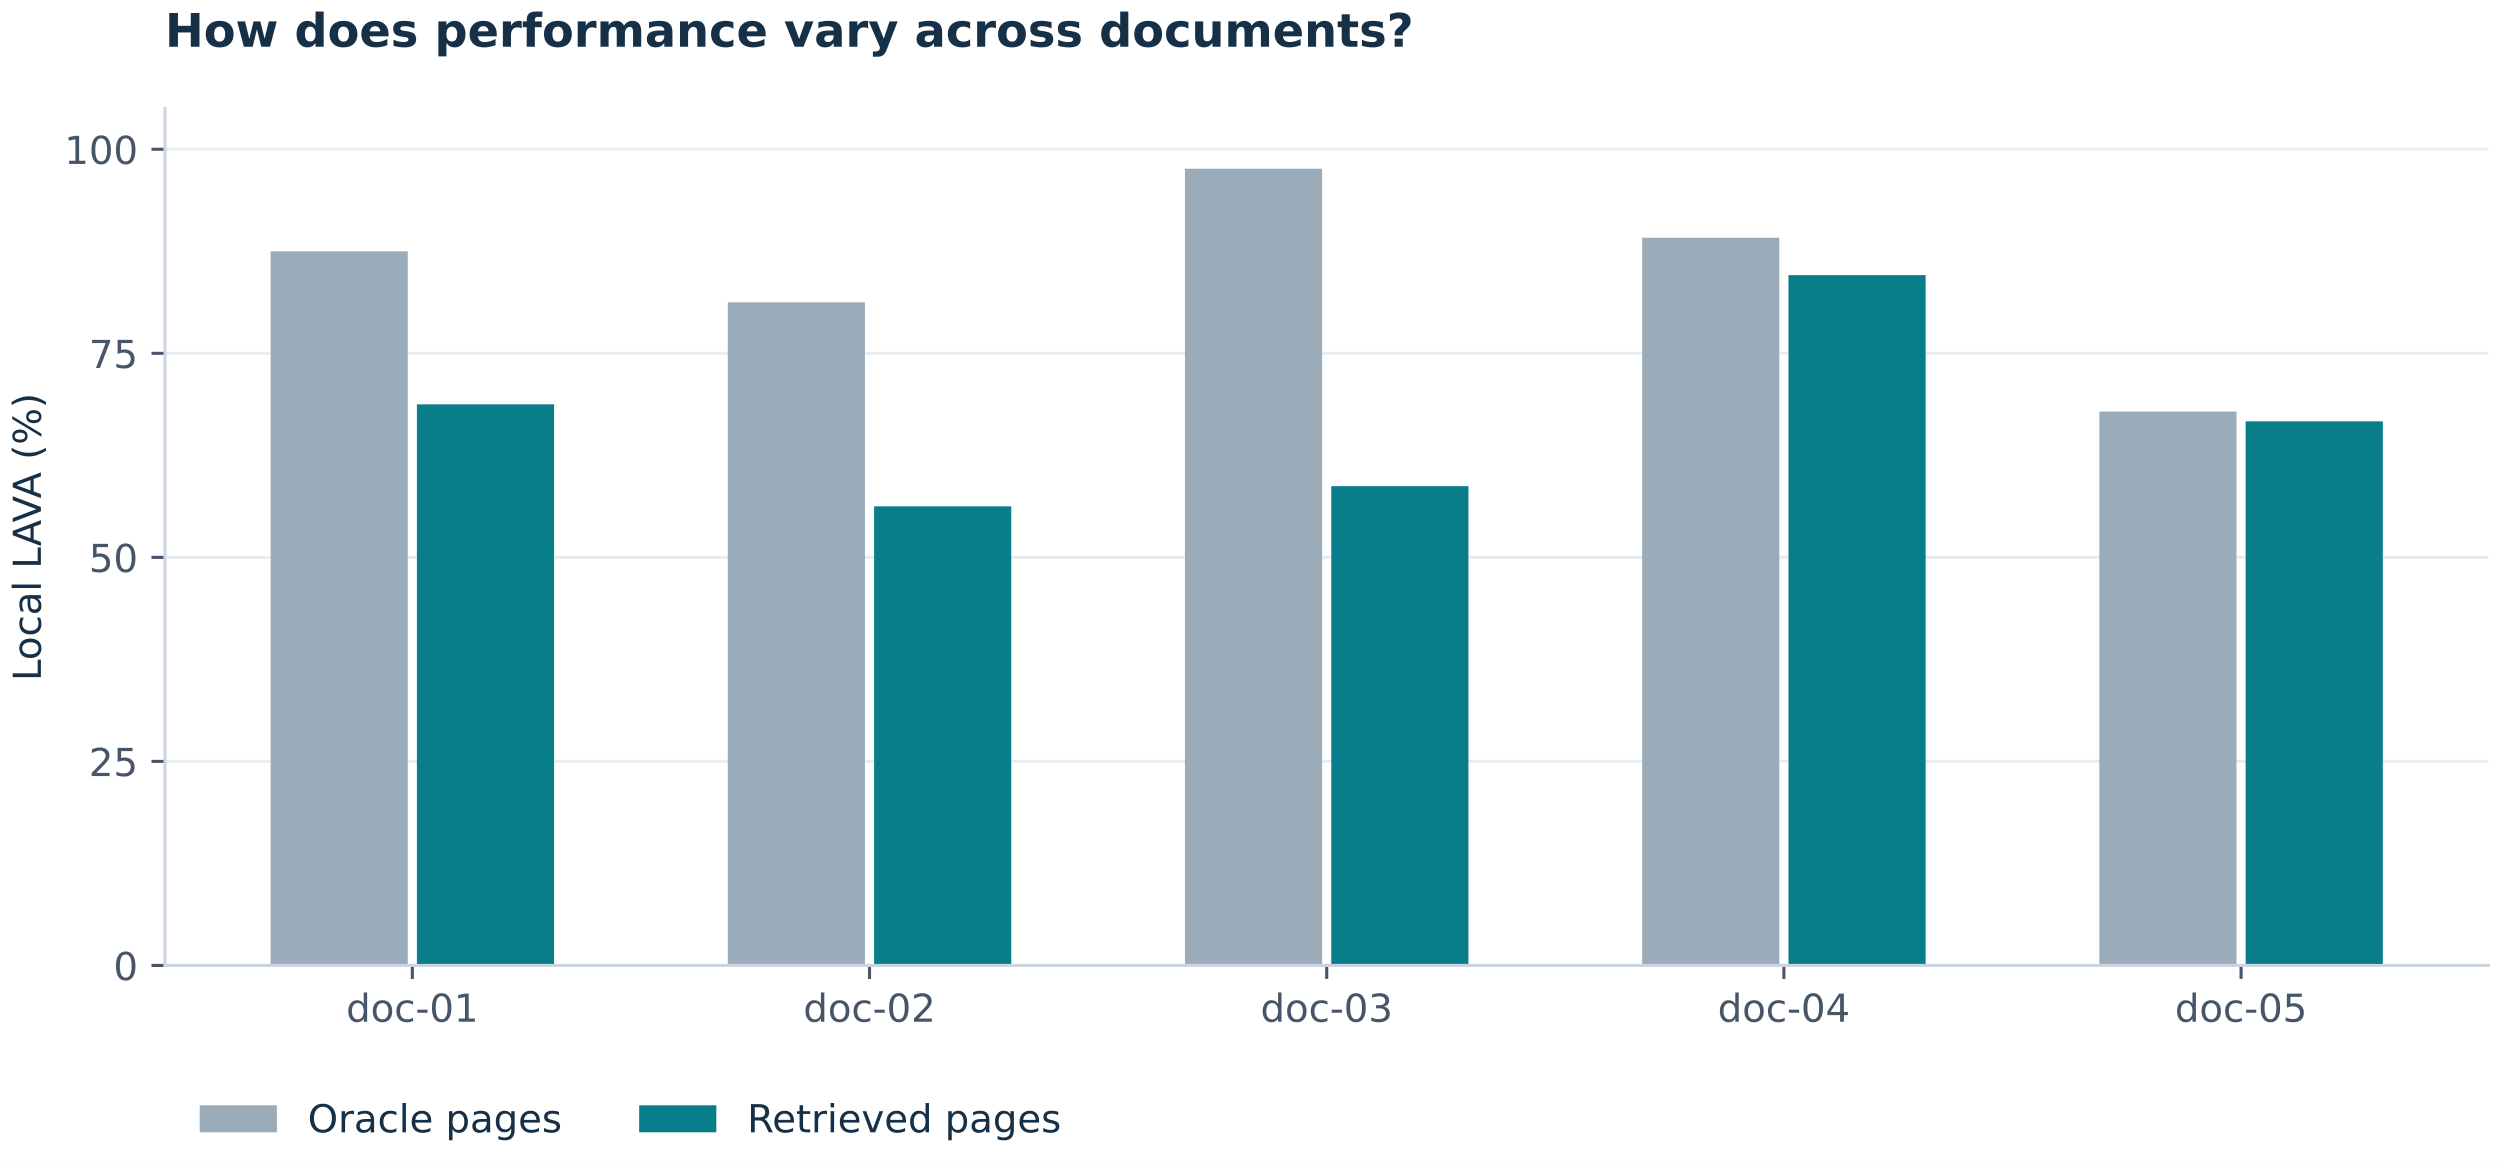
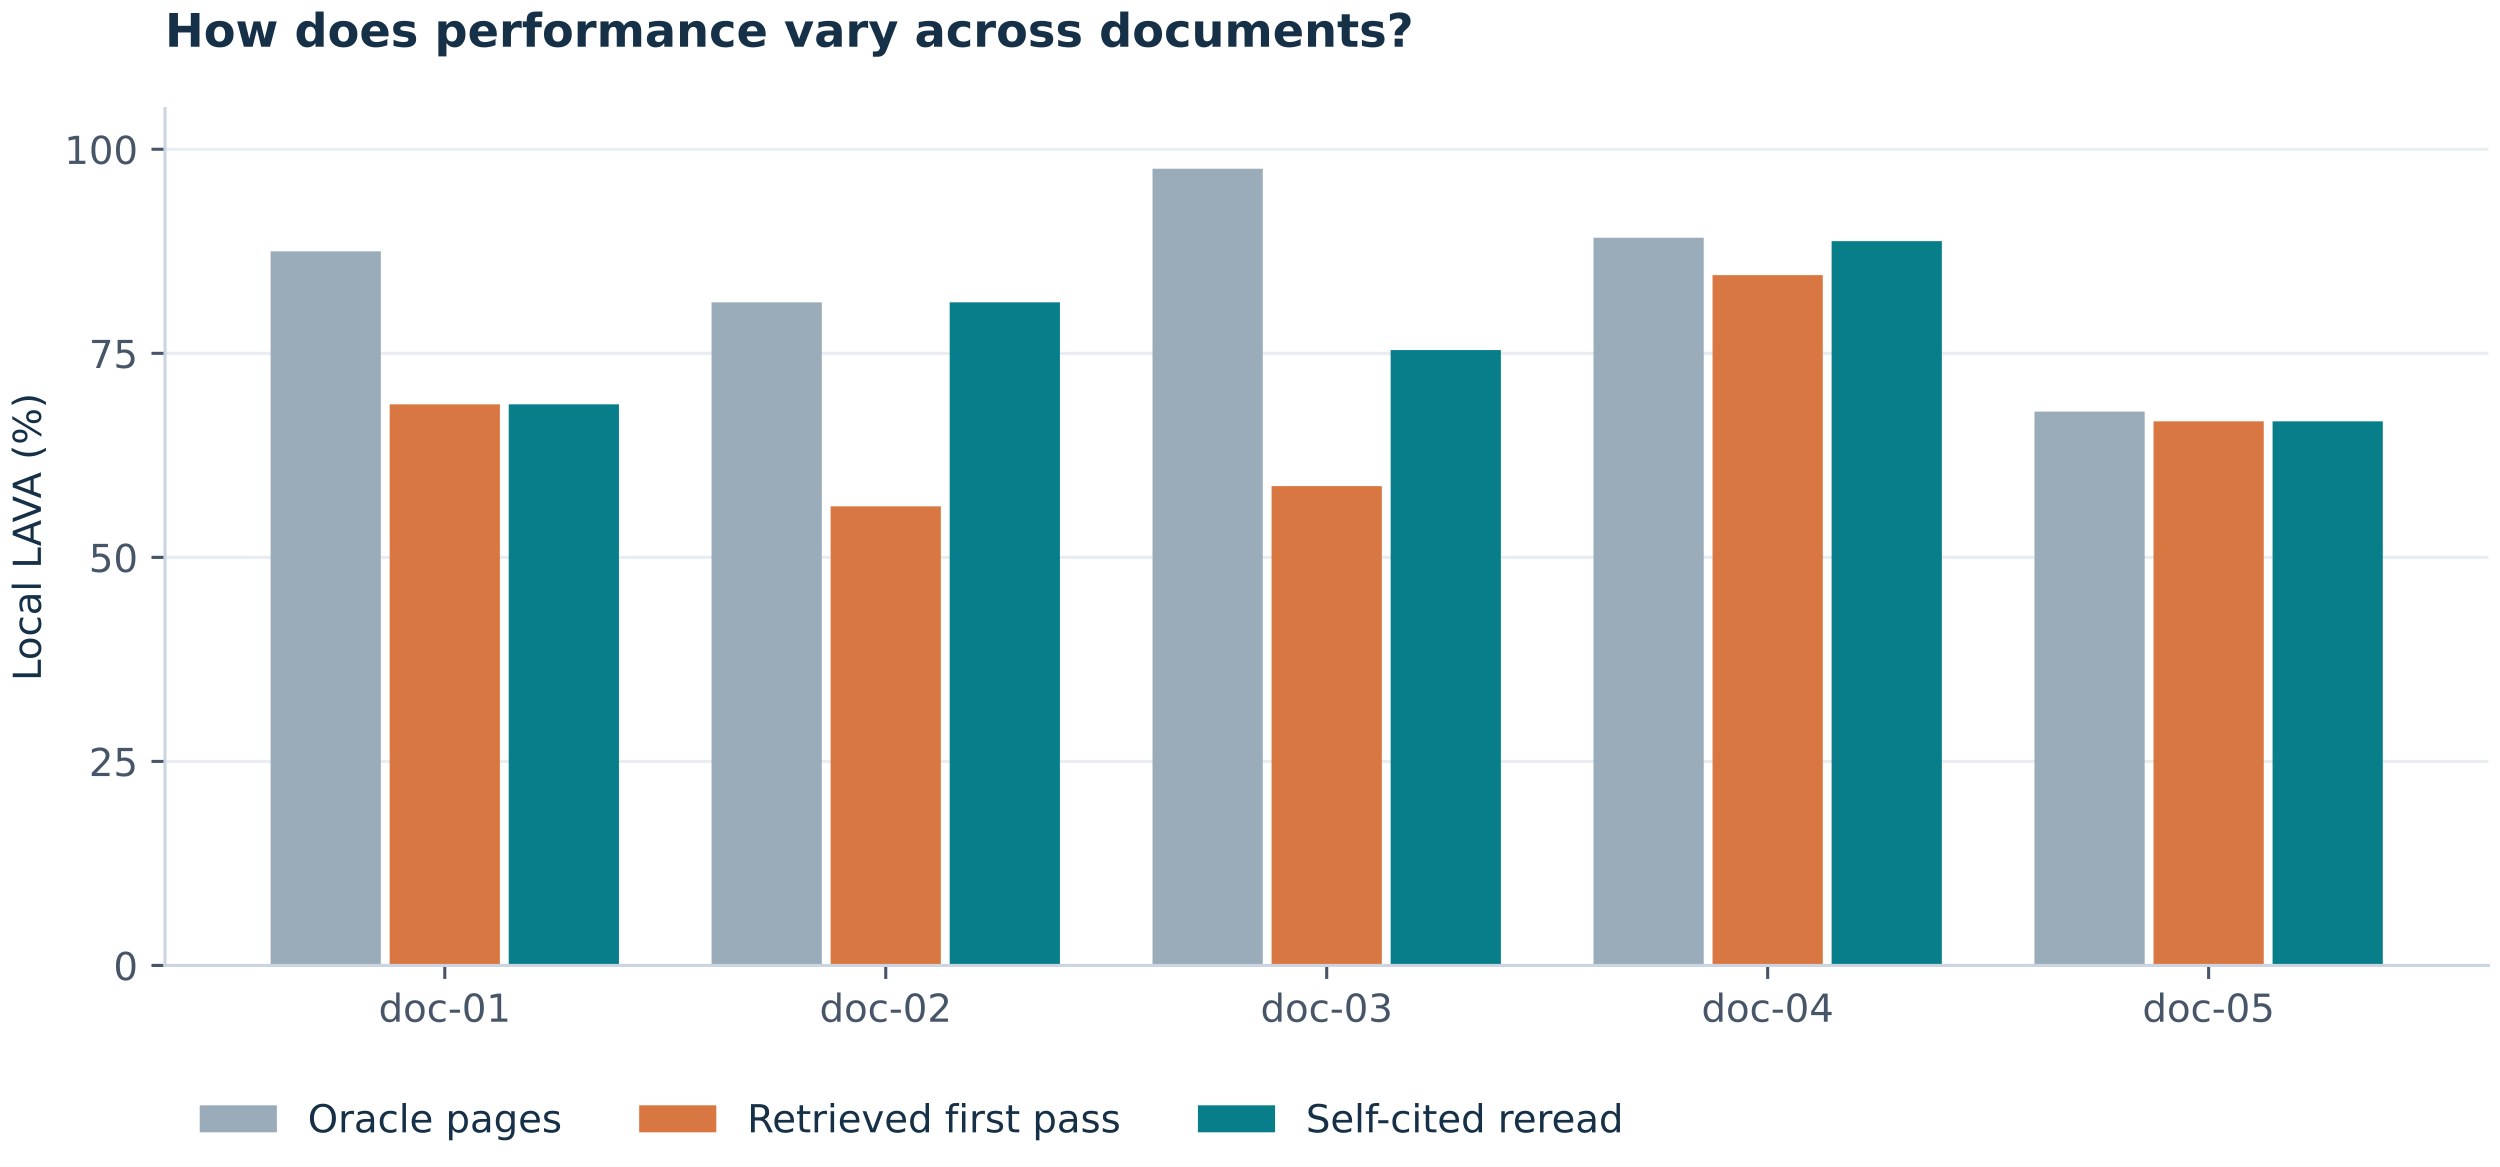
<svg xmlns="http://www.w3.org/2000/svg" xmlns:xlink="http://www.w3.org/1999/xlink" width="648pt" height="302.4pt" viewBox="0 0 648 302.4" version="1.1">
  <defs>
    <style type="text/css">*{stroke-linejoin: round; stroke-linecap: butt}</style>
  </defs>
  <g id="figure_1">
    <g id="patch_1">
-       <path d="M 0 302.4  L 648 302.4  L 648 0  L 0 0  z " style="fill: #ffffff" />
+       <path d="M 0 302.4 L 648 302.4 L 648 0 L 0 0 z " style="fill: #ffffff" />
    </g>
    <g id="axes_1">
      <g id="patch_2">
-         <path d="M 42.766 250.242  L 645 250.242  L 645 28.118  L 42.766 28.118  z " style="fill: #ffffff" />
+         <path d="M 42.766 250.242 L 645 250.242 L 645 28.118 L 42.766 28.118 z " style="fill: #ffffff" />
      </g>
      <g id="matplotlib.axis_1">
        <g id="xtick_1">
          <g id="line2d_1">
            <defs>
-               <path id="m2627d82370" d="M 0 0  L 0 3.5  " style="stroke: #475569; stroke-width: 0.8" />
+               <path id="m2627d82370" d="M 0 0 L 0 3.5 " style="stroke: #475569; stroke-width: 0.8" />
            </defs>
            <g>
-               <use xlink:href="#m2627d82370" x="106.876" y="250.242" style="fill: #475569; stroke: #475569; stroke-width: 0.8" />
+               <use xlink:href="#m2627d82370" x="115.288" y="250.242" style="fill: #475569; stroke: #475569; stroke-width: 0.8" />
            </g>
          </g>
          <g id="text_1">
-             <text style="font-size: 10px; font-family: 'DejaVu Sans'; text-anchor: middle; fill: #475569" x="106.876" y="264.841" transform="rotate(-0 106.8762 264.8407)">doc-01</text>
+             <text style="font-size: 10px; font-family: 'DejaVu Sans'; text-anchor: middle; fill: #475569" x="115.288" y="264.841" transform="rotate(-0 115.2877 264.8407)">doc-01</text>
          </g>
        </g>
        <g id="xtick_2">
          <g id="line2d_2">
            <g>
-               <use xlink:href="#m2627d82370" x="225.379" y="250.242" style="fill: #475569; stroke: #475569; stroke-width: 0.8" />
+               <use xlink:href="#m2627d82370" x="229.585" y="250.242" style="fill: #475569; stroke: #475569; stroke-width: 0.8" />
            </g>
          </g>
          <g id="text_2">
-             <text style="font-size: 10px; font-family: 'DejaVu Sans'; text-anchor: middle; fill: #475569" x="225.379" y="264.841" transform="rotate(-0 225.3795 264.8407)">doc-02</text>
+             <text style="font-size: 10px; font-family: 'DejaVu Sans'; text-anchor: middle; fill: #475569" x="229.585" y="264.841" transform="rotate(-0 229.5852 264.8407)">doc-02</text>
          </g>
        </g>
        <g id="xtick_3">
          <g id="line2d_3">
            <g>
              <use xlink:href="#m2627d82370" x="343.883" y="250.242" style="fill: #475569; stroke: #475569; stroke-width: 0.8" />
            </g>
          </g>
          <g id="text_3">
            <text style="font-size: 10px; font-family: 'DejaVu Sans'; text-anchor: middle; fill: #475569" x="343.883" y="264.841" transform="rotate(-0 343.8828 264.8407)">doc-03</text>
          </g>
        </g>
        <g id="xtick_4">
          <g id="line2d_4">
            <g>
-               <use xlink:href="#m2627d82370" x="462.386" y="250.242" style="fill: #475569; stroke: #475569; stroke-width: 0.8" />
+               <use xlink:href="#m2627d82370" x="458.18" y="250.242" style="fill: #475569; stroke: #475569; stroke-width: 0.8" />
            </g>
          </g>
          <g id="text_4">
-             <text style="font-size: 10px; font-family: 'DejaVu Sans'; text-anchor: middle; fill: #475569" x="462.386" y="264.841" transform="rotate(-0 462.3861 264.8407)">doc-04</text>
+             <text style="font-size: 10px; font-family: 'DejaVu Sans'; text-anchor: middle; fill: #475569" x="458.18" y="264.841" transform="rotate(-0 458.1804 264.8407)">doc-04</text>
          </g>
        </g>
        <g id="xtick_5">
          <g id="line2d_5">
            <g>
-               <use xlink:href="#m2627d82370" x="580.889" y="250.242" style="fill: #475569; stroke: #475569; stroke-width: 0.8" />
+               <use xlink:href="#m2627d82370" x="572.478" y="250.242" style="fill: #475569; stroke: #475569; stroke-width: 0.8" />
            </g>
          </g>
          <g id="text_5">
-             <text style="font-size: 10px; font-family: 'DejaVu Sans'; text-anchor: middle; fill: #475569" x="580.889" y="264.841" transform="rotate(-0 580.8895 264.8407)">doc-05</text>
+             <text style="font-size: 10px; font-family: 'DejaVu Sans'; text-anchor: middle; fill: #475569" x="572.478" y="264.841" transform="rotate(-0 572.478 264.8407)">doc-05</text>
          </g>
        </g>
      </g>
      <g id="matplotlib.axis_2">
        <g id="ytick_1">
          <g id="line2d_6">
-             <path d="M 42.766 250.242  L 645 250.242  " clip-path="url(#pef83094ede)" style="fill: none; stroke: #e7edf1; stroke-width: 0.8; stroke-linecap: square" />
+             <path d="M 42.766 250.242 L 645 250.242 " clip-path="url(#pd648c6be67)" style="fill: none; stroke: #e7edf1; stroke-width: 0.8; stroke-linecap: square" />
          </g>
          <g id="line2d_7">
            <defs>
-               <path id="m578516b9ff" d="M 0 0  L -3.5 0  " style="stroke: #475569; stroke-width: 0.8" />
+               <path id="m578516b9ff" d="M 0 0 L -3.5 0 " style="stroke: #475569; stroke-width: 0.8" />
            </defs>
            <g>
              <use xlink:href="#m578516b9ff" x="42.766" y="250.242" style="fill: #475569; stroke: #475569; stroke-width: 0.8" />
            </g>
          </g>
          <g id="text_6">
            <text style="font-size: 10px; font-family: 'DejaVu Sans'; text-anchor: end; fill: #475569" x="35.766" y="254.041" transform="rotate(-0 35.76586 254.0415)">0</text>
          </g>
        </g>
        <g id="ytick_2">
          <g id="line2d_8">
-             <path d="M 42.766 197.356  L 645 197.356  " clip-path="url(#pef83094ede)" style="fill: none; stroke: #e7edf1; stroke-width: 0.8; stroke-linecap: square" />
+             <path d="M 42.766 197.356 L 645 197.356 " clip-path="url(#pd648c6be67)" style="fill: none; stroke: #e7edf1; stroke-width: 0.8; stroke-linecap: square" />
          </g>
          <g id="line2d_9">
            <g>
              <use xlink:href="#m578516b9ff" x="42.766" y="197.356" style="fill: #475569; stroke: #475569; stroke-width: 0.8" />
            </g>
          </g>
          <g id="text_7">
            <text style="font-size: 10px; font-family: 'DejaVu Sans'; text-anchor: end; fill: #475569" x="35.766" y="201.155" transform="rotate(-0 35.76586 201.1548)">25</text>
          </g>
        </g>
        <g id="ytick_3">
          <g id="line2d_10">
-             <path d="M 42.766 144.469  L 645 144.469  " clip-path="url(#pef83094ede)" style="fill: none; stroke: #e7edf1; stroke-width: 0.8; stroke-linecap: square" />
+             <path d="M 42.766 144.469 L 645 144.469 " clip-path="url(#pd648c6be67)" style="fill: none; stroke: #e7edf1; stroke-width: 0.8; stroke-linecap: square" />
          </g>
          <g id="line2d_11">
            <g>
              <use xlink:href="#m578516b9ff" x="42.766" y="144.469" style="fill: #475569; stroke: #475569; stroke-width: 0.8" />
            </g>
          </g>
          <g id="text_8">
            <text style="font-size: 10px; font-family: 'DejaVu Sans'; text-anchor: end; fill: #475569" x="35.766" y="148.268" transform="rotate(-0 35.76586 148.2682)">50</text>
          </g>
        </g>
        <g id="ytick_4">
          <g id="line2d_12">
-             <path d="M 42.766 91.582  L 645 91.582  " clip-path="url(#pef83094ede)" style="fill: none; stroke: #e7edf1; stroke-width: 0.8; stroke-linecap: square" />
+             <path d="M 42.766 91.582 L 645 91.582 " clip-path="url(#pd648c6be67)" style="fill: none; stroke: #e7edf1; stroke-width: 0.8; stroke-linecap: square" />
          </g>
          <g id="line2d_13">
            <g>
              <use xlink:href="#m578516b9ff" x="42.766" y="91.582" style="fill: #475569; stroke: #475569; stroke-width: 0.8" />
            </g>
          </g>
          <g id="text_9">
            <text style="font-size: 10px; font-family: 'DejaVu Sans'; text-anchor: end; fill: #475569" x="35.766" y="95.382" transform="rotate(-0 35.76586 95.38155)">75</text>
          </g>
        </g>
        <g id="ytick_5">
          <g id="line2d_14">
-             <path d="M 42.766 38.696  L 645 38.696  " clip-path="url(#pef83094ede)" style="fill: none; stroke: #e7edf1; stroke-width: 0.8; stroke-linecap: square" />
+             <path d="M 42.766 38.696 L 645 38.696 " clip-path="url(#pd648c6be67)" style="fill: none; stroke: #e7edf1; stroke-width: 0.8; stroke-linecap: square" />
          </g>
          <g id="line2d_15">
            <g>
              <use xlink:href="#m578516b9ff" x="42.766" y="38.696" style="fill: #475569; stroke: #475569; stroke-width: 0.8" />
            </g>
          </g>
          <g id="text_10">
            <text style="font-size: 10px; font-family: 'DejaVu Sans'; text-anchor: end; fill: #475569" x="35.766" y="42.495" transform="rotate(-0 35.76586 42.49491)">100</text>
          </g>
        </g>
        <g id="text_11">
          <text style="font-size: 10px; font-family: 'DejaVu Sans'; text-anchor: middle; fill: #153047" x="10.599" y="139.18" transform="rotate(-90 10.59868 139.1803)">Local LAVA (%)</text>
        </g>
      </g>
      <g id="patch_3">
-         <path d="M 70.14 250.242  L 105.691 250.242  L 105.691 65.139  L 70.14 65.139  z " clip-path="url(#pef83094ede)" style="fill: #9aabba" />
+         <path d="M 70.14 250.242 L 98.715 250.242 L 98.715 65.139 L 70.14 65.139 z " clip-path="url(#pd648c6be67)" style="fill: #9aabba" />
      </g>
      <g id="patch_4">
-         <path d="M 188.643 250.242  L 224.194 250.242  L 224.194 78.361  L 188.643 78.361  z " clip-path="url(#pef83094ede)" style="fill: #9aabba" />
+         <path d="M 184.438 250.242 L 213.012 250.242 L 213.012 78.361 L 184.438 78.361 z " clip-path="url(#pd648c6be67)" style="fill: #9aabba" />
      </g>
      <g id="patch_5">
-         <path d="M 307.147 250.242  L 342.698 250.242  L 342.698 43.733  L 307.147 43.733  z " clip-path="url(#pef83094ede)" style="fill: #9aabba" />
+         <path d="M 298.735 250.242 L 327.31 250.242 L 327.31 43.733 L 298.735 43.733 z " clip-path="url(#pd648c6be67)" style="fill: #9aabba" />
      </g>
      <g id="patch_6">
-         <path d="M 425.65 250.242  L 461.201 250.242  L 461.201 61.613  L 425.65 61.613  z " clip-path="url(#pef83094ede)" style="fill: #9aabba" />
+         <path d="M 413.033 250.242 L 441.607 250.242 L 441.607 61.613 L 413.033 61.613 z " clip-path="url(#pd648c6be67)" style="fill: #9aabba" />
      </g>
      <g id="patch_7">
-         <path d="M 544.153 250.242  L 579.704 250.242  L 579.704 106.693  L 544.153 106.693  z " clip-path="url(#pef83094ede)" style="fill: #9aabba" />
+         <path d="M 527.33 250.242 L 555.905 250.242 L 555.905 106.693 L 527.33 106.693 z " clip-path="url(#pd648c6be67)" style="fill: #9aabba" />
      </g>
      <g id="patch_8">
-         <path d="M 108.061 250.242  L 143.612 250.242  L 143.612 104.804  L 108.061 104.804  z " clip-path="url(#pef83094ede)" style="fill: #087e8b" />
+         <path d="M 101 250.242 L 129.575 250.242 L 129.575 104.804 L 101 104.804 z " clip-path="url(#pd648c6be67)" style="fill: #d97742" />
      </g>
      <g id="patch_9">
-         <path d="M 226.565 250.242  L 262.116 250.242  L 262.116 131.247  L 226.565 131.247  z " clip-path="url(#pef83094ede)" style="fill: #087e8b" />
+         <path d="M 215.298 250.242 L 243.872 250.242 L 243.872 131.247 L 215.298 131.247 z " clip-path="url(#pd648c6be67)" style="fill: #d97742" />
      </g>
      <g id="patch_10">
-         <path d="M 345.068 250.242  L 380.619 250.242  L 380.619 126.001  L 345.068 126.001  z " clip-path="url(#pef83094ede)" style="fill: #087e8b" />
+         <path d="M 329.596 250.242 L 358.17 250.242 L 358.17 126.001 L 329.596 126.001 z " clip-path="url(#pd648c6be67)" style="fill: #d97742" />
      </g>
      <g id="patch_11">
-         <path d="M 463.571 250.242  L 499.122 250.242  L 499.122 71.309  L 463.571 71.309  z " clip-path="url(#pef83094ede)" style="fill: #087e8b" />
+         <path d="M 443.893 250.242 L 472.468 250.242 L 472.468 71.309 L 443.893 71.309 z " clip-path="url(#pd648c6be67)" style="fill: #d97742" />
      </g>
      <g id="patch_12">
-         <path d="M 582.074 250.242  L 617.625 250.242  L 617.625 109.211  L 582.074 109.211  z " clip-path="url(#pef83094ede)" style="fill: #087e8b" />
+         <path d="M 558.191 250.242 L 586.765 250.242 L 586.765 109.211 L 558.191 109.211 z " clip-path="url(#pd648c6be67)" style="fill: #d97742" />
      </g>
      <g id="patch_13">
-         <path d="M 42.766 250.242  L 42.766 28.118  " style="fill: none; stroke: #cbd5e1; stroke-width: 0.8; stroke-linejoin: miter; stroke-linecap: square" />
+         <path d="M 131.861 250.242 L 160.435 250.242 L 160.435 104.804 L 131.861 104.804 z " clip-path="url(#pd648c6be67)" style="fill: #087e8b" />
      </g>
      <g id="patch_14">
-         <path d="M 42.766 250.242  L 645 250.242  " style="fill: none; stroke: #cbd5e1; stroke-width: 0.8; stroke-linejoin: miter; stroke-linecap: square" />
+         <path d="M 246.158 250.242 L 274.733 250.242 L 274.733 78.361 L 246.158 78.361 z " clip-path="url(#pd648c6be67)" style="fill: #087e8b" />
+       </g>
+       <g id="patch_15">
+         <path d="M 360.456 250.242 L 389.03 250.242 L 389.03 90.743 L 360.456 90.743 z " clip-path="url(#pd648c6be67)" style="fill: #087e8b" />
+       </g>
+       <g id="patch_16">
+         <path d="M 474.754 250.242 L 503.328 250.242 L 503.328 62.495 L 474.754 62.495 z " clip-path="url(#pd648c6be67)" style="fill: #087e8b" />
+       </g>
+       <g id="patch_17">
+         <path d="M 589.051 250.242 L 617.625 250.242 L 617.625 109.211 L 589.051 109.211 z " clip-path="url(#pd648c6be67)" style="fill: #087e8b" />
+       </g>
+       <g id="patch_18">
+         <path d="M 42.766 250.242 L 42.766 28.118 " style="fill: none; stroke: #cbd5e1; stroke-width: 0.8; stroke-linejoin: miter; stroke-linecap: square" />
+       </g>
+       <g id="patch_19">
+         <path d="M 42.766 250.242 L 645 250.242 " style="fill: none; stroke: #cbd5e1; stroke-width: 0.8; stroke-linejoin: miter; stroke-linecap: square" />
      </g>
      <g id="text_12">
        <text style="font-weight: 700; font-size: 12px; font-family: 'DejaVu Sans'; text-anchor: start; fill: #153047" x="42.766" y="12.118" transform="rotate(-0 42.76586 12.11837)">How does performance vary across documents?</text>
      </g>
      <g id="legend_1">
-         <g id="patch_15">
-           <path d="M 51.766 293.496  L 71.766 293.496  L 71.766 286.496  L 51.766 286.496  z " style="fill: #9aabba" />
+         <g id="patch_20">
+           <path d="M 51.766 293.496 L 71.766 293.496 L 71.766 286.496 L 51.766 286.496 z " style="fill: #9aabba" />
        </g>
        <g id="text_13">
          <text style="font-size: 10px; font-family: 'DejaVu Sans'; text-anchor: start; fill: #153047" x="79.766" y="293.496" transform="rotate(-0 79.76587 293.4956)">Oracle pages</text>
        </g>
-         <g id="patch_16">
-           <path d="M 165.672 293.496  L 185.672 293.496  L 185.672 286.496  L 165.672 286.496  z " style="fill: #087e8b" />
+         <g id="patch_21">
+           <path d="M 165.672 293.496 L 185.672 293.496 L 185.672 286.496 L 165.672 286.496 z " style="fill: #d97742" />
        </g>
        <g id="text_14">
-           <text style="font-size: 10px; font-family: 'DejaVu Sans'; text-anchor: start; fill: #153047" x="193.672" y="293.496" transform="rotate(-0 193.6721 293.4956)">Retrieved pages</text>
+           <text style="font-size: 10px; font-family: 'DejaVu Sans'; text-anchor: start; fill: #153047" x="193.672" y="293.496" transform="rotate(-0 193.6721 293.4956)">Retrieved first pass</text>
+         </g>
+         <g id="patch_22">
+           <path d="M 310.497 293.496 L 330.497 293.496 L 330.497 286.496 L 310.497 286.496 z " style="fill: #087e8b" />
+         </g>
+         <g id="text_15">
+           <text style="font-size: 10px; font-family: 'DejaVu Sans'; text-anchor: start; fill: #153047" x="338.497" y="293.496" transform="rotate(-0 338.4971 293.4956)">Self-cited reread</text>
        </g>
      </g>
    </g>
  </g>
  <defs>
-     <clipPath id="pef83094ede">
+     <clipPath id="pd648c6be67">
      <rect x="42.766" y="28.118" width="602.234" height="222.124" />
    </clipPath>
  </defs>
</svg>
